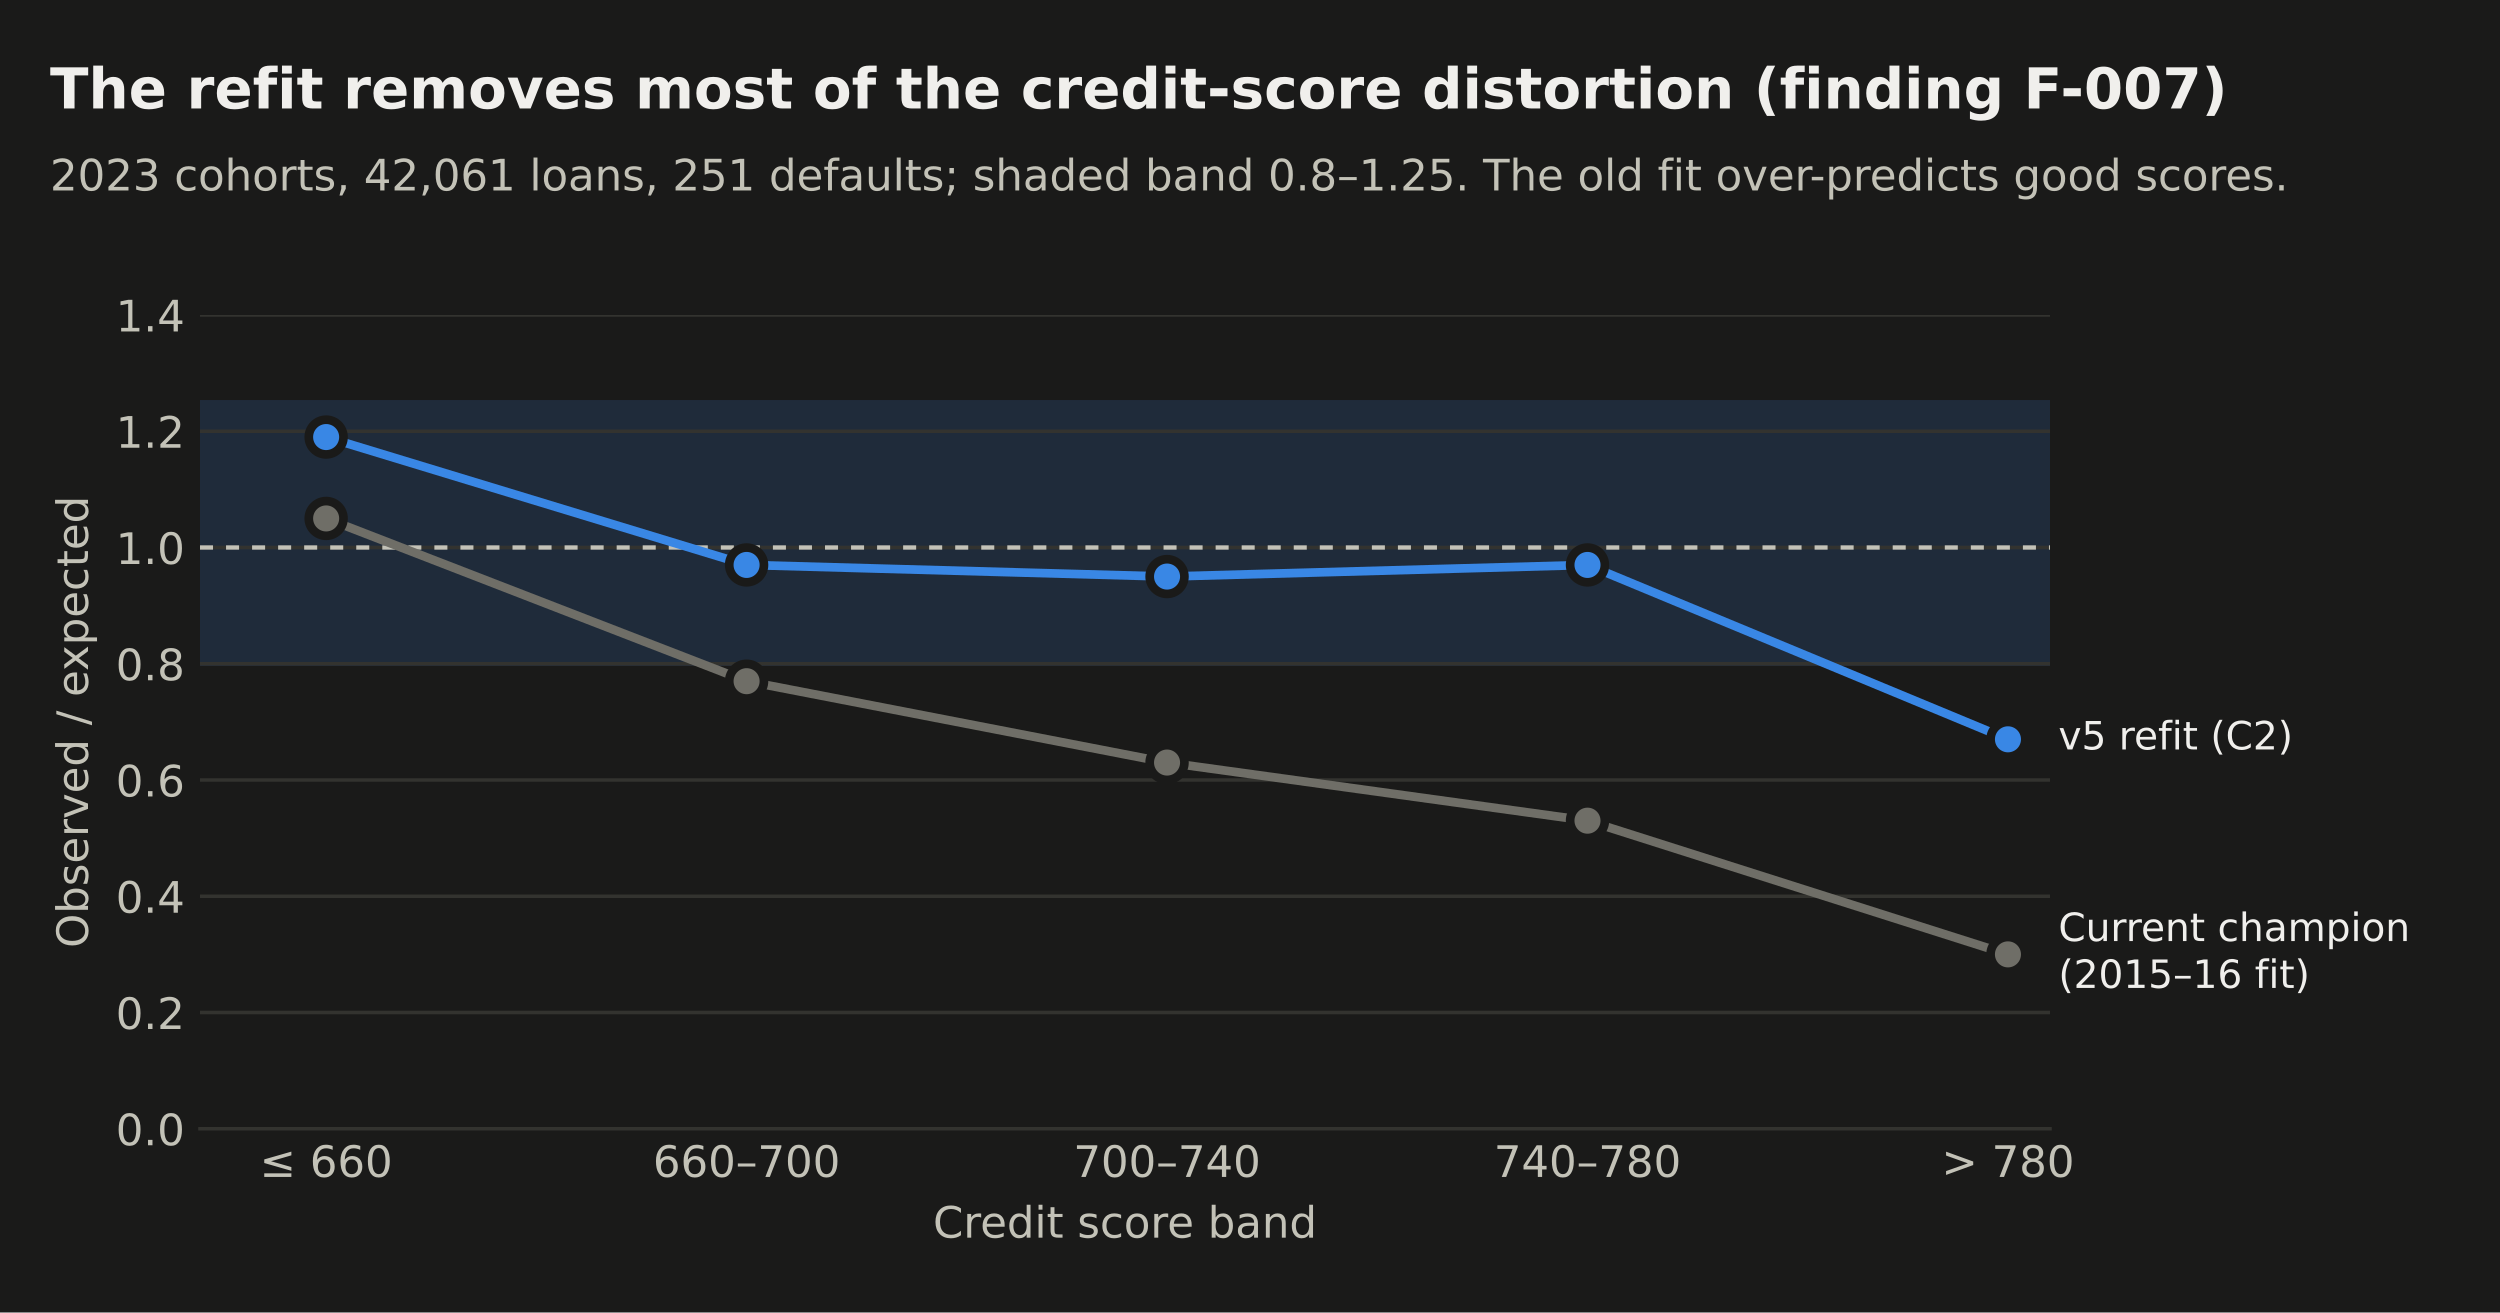
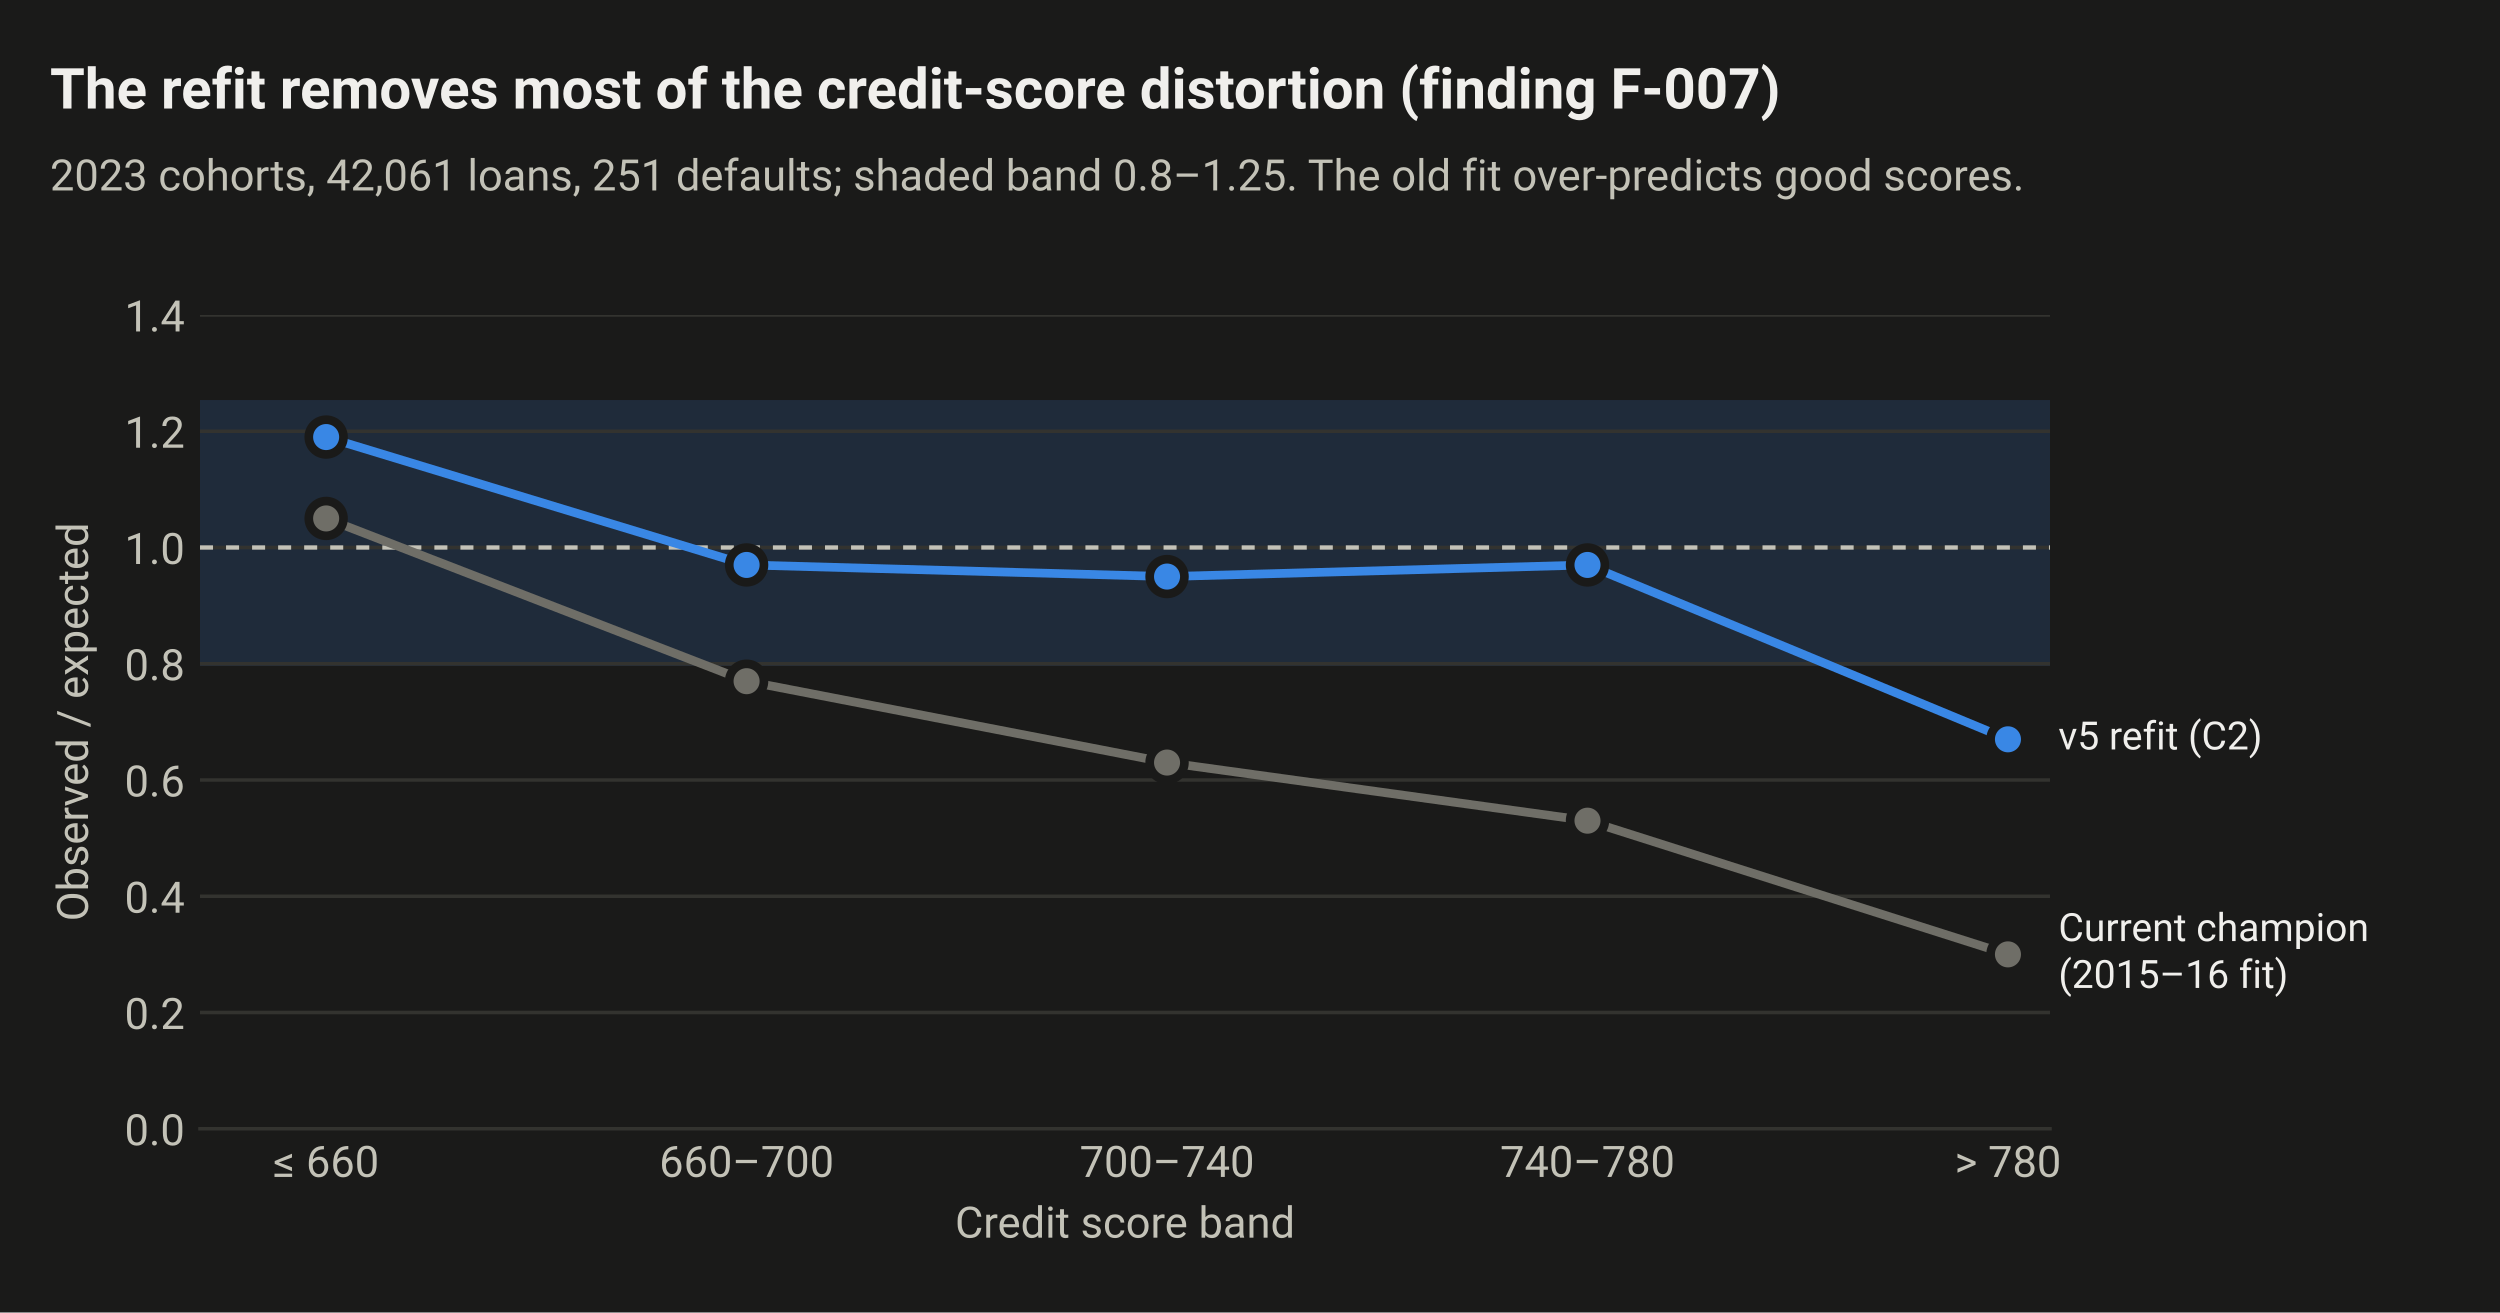
<svg xmlns="http://www.w3.org/2000/svg" xmlns:xlink="http://www.w3.org/1999/xlink" width="576pt" height="302.4pt" viewBox="0 0 576 302.4" version="1.1">
  <defs>
    <style type="text/css">*{stroke-linejoin: round; stroke-linecap: butt}</style>
  </defs>
  <g id="figure_1">
    <g id="patch_1">
      <path d="M 0 302.4  L 576 302.4  L 576 0  L 0 0  z " style="fill: #1a1a19" />
    </g>
    <g id="axes_1">
      <g id="patch_2">
        <path d="M 46.08 260.064  L 472.32 260.064  L 472.32 72.576  L 46.08 72.576  z " style="fill: #1a1a19" />
      </g>
      <g id="patch_3">
-         <path d="M 46.08 152.928  L 472.32 152.928  L 472.32 92.664  L 46.08 92.664  z " clip-path="url(#p5cac7a3156)" style="fill: #1f2b3a; stroke: #1f2b3a; stroke-linejoin: miter" />
+         <path d="M 46.08 152.928  L 472.32 152.928  L 472.32 92.664  L 46.08 92.664  z " clip-path="url(#p2137e1e0a4)" style="fill: #1f2b3a; stroke: #1f2b3a; stroke-linejoin: miter" />
      </g>
      <g id="matplotlib.axis_1">
        <g id="xtick_1">
          <g id="line2d_1" />
          <g id="text_1">
-             <text style="font-size: 10px; font-family: 'DejaVu Sans'; text-anchor: middle; fill: #c3c2b7" x="75.142" y="271.162" transform="rotate(-0 75.14182 271.1617)">≤ 660</text>
+             <text style="font-size: 10px; font-family: system-ui, -apple-system, 'Segoe UI', Roboto, 'Helvetica Neue', Arial, sans-serif; text-anchor: middle; fill: #c3c2b7" x="75.142" y="271.162" transform="rotate(-0 75.14182 271.1617)">≤ 660</text>
          </g>
        </g>
        <g id="xtick_2">
          <g id="line2d_2" />
          <g id="text_2">
-             <text style="font-size: 10px; font-family: 'DejaVu Sans'; text-anchor: middle; fill: #c3c2b7" x="172.015" y="271.162" transform="rotate(-0 172.0145 271.1617)">660–700</text>
+             <text style="font-size: 10px; font-family: system-ui, -apple-system, 'Segoe UI', Roboto, 'Helvetica Neue', Arial, sans-serif; text-anchor: middle; fill: #c3c2b7" x="172.015" y="271.162" transform="rotate(-0 172.0145 271.1617)">660–700</text>
          </g>
        </g>
        <g id="xtick_3">
          <g id="line2d_3" />
          <g id="text_3">
-             <text style="font-size: 10px; font-family: 'DejaVu Sans'; text-anchor: middle; fill: #c3c2b7" x="268.887" y="271.162" transform="rotate(-0 268.8873 271.1617)">700–740</text>
+             <text style="font-size: 10px; font-family: system-ui, -apple-system, 'Segoe UI', Roboto, 'Helvetica Neue', Arial, sans-serif; text-anchor: middle; fill: #c3c2b7" x="268.887" y="271.162" transform="rotate(-0 268.8873 271.1617)">700–740</text>
          </g>
        </g>
        <g id="xtick_4">
          <g id="line2d_4" />
          <g id="text_4">
-             <text style="font-size: 10px; font-family: 'DejaVu Sans'; text-anchor: middle; fill: #c3c2b7" x="365.76" y="271.162" transform="rotate(-0 365.76 271.1617)">740–780</text>
+             <text style="font-size: 10px; font-family: system-ui, -apple-system, 'Segoe UI', Roboto, 'Helvetica Neue', Arial, sans-serif; text-anchor: middle; fill: #c3c2b7" x="365.76" y="271.162" transform="rotate(-0 365.76 271.1617)">740–780</text>
          </g>
        </g>
        <g id="xtick_5">
          <g id="line2d_5" />
          <g id="text_5">
-             <text style="font-size: 10px; font-family: 'DejaVu Sans'; text-anchor: middle; fill: #c3c2b7" x="462.633" y="271.162" transform="rotate(-0 462.6327 271.1617)">&gt; 780</text>
+             <text style="font-size: 10px; font-family: system-ui, -apple-system, 'Segoe UI', Roboto, 'Helvetica Neue', Arial, sans-serif; text-anchor: middle; fill: #c3c2b7" x="462.633" y="271.162" transform="rotate(-0 462.6327 271.1617)">&gt; 780</text>
          </g>
        </g>
        <g id="text_6">
-           <text style="font-size: 10px; font-family: 'DejaVu Sans'; text-anchor: middle; fill: #c3c2b7" x="259.2" y="285.162" transform="rotate(-0 259.2 285.1624)">Credit score band</text>
+           <text style="font-size: 10px; font-family: system-ui, -apple-system, 'Segoe UI', Roboto, 'Helvetica Neue', Arial, sans-serif; text-anchor: middle; fill: #c3c2b7" x="259.2" y="285.162" transform="rotate(-0 259.2 285.1624)">Credit score band</text>
        </g>
      </g>
      <g id="matplotlib.axis_2">
        <g id="ytick_1">
          <g id="line2d_6">
-             <path d="M 46.08 260.064  L 472.32 260.064  " clip-path="url(#p5cac7a3156)" style="fill: none; stroke: #33332f; stroke-width: 0.8; stroke-linecap: square" />
+             <path d="M 46.08 260.064  L 472.32 260.064  " clip-path="url(#p2137e1e0a4)" style="fill: none; stroke: #33332f; stroke-width: 0.8; stroke-linecap: square" />
          </g>
          <g id="line2d_7" />
          <g id="text_7">
-             <text style="font-size: 10px; font-family: 'DejaVu Sans'; text-anchor: end; fill: #c3c2b7" x="42.58" y="263.863" transform="rotate(-0 42.58 263.8628)">0.0</text>
+             <text style="font-size: 10px; font-family: system-ui, -apple-system, 'Segoe UI', Roboto, 'Helvetica Neue', Arial, sans-serif; text-anchor: end; fill: #c3c2b7" x="42.58" y="263.863" transform="rotate(-0 42.58 263.8628)">0.0</text>
          </g>
        </g>
        <g id="ytick_2">
          <g id="line2d_8">
-             <path d="M 46.08 233.28  L 472.32 233.28  " clip-path="url(#p5cac7a3156)" style="fill: none; stroke: #33332f; stroke-width: 0.8; stroke-linecap: square" />
+             <path d="M 46.08 233.28  L 472.32 233.28  " clip-path="url(#p2137e1e0a4)" style="fill: none; stroke: #33332f; stroke-width: 0.8; stroke-linecap: square" />
          </g>
          <g id="line2d_9" />
          <g id="text_8">
-             <text style="font-size: 10px; font-family: 'DejaVu Sans'; text-anchor: end; fill: #c3c2b7" x="42.58" y="237.079" transform="rotate(-0 42.58 237.0788)">0.2</text>
+             <text style="font-size: 10px; font-family: system-ui, -apple-system, 'Segoe UI', Roboto, 'Helvetica Neue', Arial, sans-serif; text-anchor: end; fill: #c3c2b7" x="42.58" y="237.079" transform="rotate(-0 42.58 237.0788)">0.2</text>
          </g>
        </g>
        <g id="ytick_3">
          <g id="line2d_10">
-             <path d="M 46.08 206.496  L 472.32 206.496  " clip-path="url(#p5cac7a3156)" style="fill: none; stroke: #33332f; stroke-width: 0.8; stroke-linecap: square" />
+             <path d="M 46.08 206.496  L 472.32 206.496  " clip-path="url(#p2137e1e0a4)" style="fill: none; stroke: #33332f; stroke-width: 0.8; stroke-linecap: square" />
          </g>
          <g id="line2d_11" />
          <g id="text_9">
-             <text style="font-size: 10px; font-family: 'DejaVu Sans'; text-anchor: end; fill: #c3c2b7" x="42.58" y="210.295" transform="rotate(-0 42.58 210.2948)">0.4</text>
+             <text style="font-size: 10px; font-family: system-ui, -apple-system, 'Segoe UI', Roboto, 'Helvetica Neue', Arial, sans-serif; text-anchor: end; fill: #c3c2b7" x="42.58" y="210.295" transform="rotate(-0 42.58 210.2948)">0.4</text>
          </g>
        </g>
        <g id="ytick_4">
          <g id="line2d_12">
-             <path d="M 46.08 179.712  L 472.32 179.712  " clip-path="url(#p5cac7a3156)" style="fill: none; stroke: #33332f; stroke-width: 0.8; stroke-linecap: square" />
+             <path d="M 46.08 179.712  L 472.32 179.712  " clip-path="url(#p2137e1e0a4)" style="fill: none; stroke: #33332f; stroke-width: 0.8; stroke-linecap: square" />
          </g>
          <g id="line2d_13" />
          <g id="text_10">
-             <text style="font-size: 10px; font-family: 'DejaVu Sans'; text-anchor: end; fill: #c3c2b7" x="42.58" y="183.511" transform="rotate(-0 42.58 183.5108)">0.6</text>
+             <text style="font-size: 10px; font-family: system-ui, -apple-system, 'Segoe UI', Roboto, 'Helvetica Neue', Arial, sans-serif; text-anchor: end; fill: #c3c2b7" x="42.58" y="183.511" transform="rotate(-0 42.58 183.5108)">0.6</text>
          </g>
        </g>
        <g id="ytick_5">
          <g id="line2d_14">
-             <path d="M 46.08 152.928  L 472.32 152.928  " clip-path="url(#p5cac7a3156)" style="fill: none; stroke: #33332f; stroke-width: 0.8; stroke-linecap: square" />
+             <path d="M 46.08 152.928  L 472.32 152.928  " clip-path="url(#p2137e1e0a4)" style="fill: none; stroke: #33332f; stroke-width: 0.8; stroke-linecap: square" />
          </g>
          <g id="line2d_15" />
          <g id="text_11">
-             <text style="font-size: 10px; font-family: 'DejaVu Sans'; text-anchor: end; fill: #c3c2b7" x="42.58" y="156.727" transform="rotate(-0 42.58 156.7268)">0.8</text>
+             <text style="font-size: 10px; font-family: system-ui, -apple-system, 'Segoe UI', Roboto, 'Helvetica Neue', Arial, sans-serif; text-anchor: end; fill: #c3c2b7" x="42.58" y="156.727" transform="rotate(-0 42.58 156.7268)">0.8</text>
          </g>
        </g>
        <g id="ytick_6">
          <g id="line2d_16">
-             <path d="M 46.08 126.144  L 472.32 126.144  " clip-path="url(#p5cac7a3156)" style="fill: none; stroke: #33332f; stroke-width: 0.8; stroke-linecap: square" />
+             <path d="M 46.08 126.144  L 472.32 126.144  " clip-path="url(#p2137e1e0a4)" style="fill: none; stroke: #33332f; stroke-width: 0.8; stroke-linecap: square" />
          </g>
          <g id="line2d_17" />
          <g id="text_12">
-             <text style="font-size: 10px; font-family: 'DejaVu Sans'; text-anchor: end; fill: #c3c2b7" x="42.58" y="129.943" transform="rotate(-0 42.58 129.9428)">1.0</text>
+             <text style="font-size: 10px; font-family: system-ui, -apple-system, 'Segoe UI', Roboto, 'Helvetica Neue', Arial, sans-serif; text-anchor: end; fill: #c3c2b7" x="42.58" y="129.943" transform="rotate(-0 42.58 129.9428)">1.0</text>
          </g>
        </g>
        <g id="ytick_7">
          <g id="line2d_18">
-             <path d="M 46.08 99.36  L 472.32 99.36  " clip-path="url(#p5cac7a3156)" style="fill: none; stroke: #33332f; stroke-width: 0.8; stroke-linecap: square" />
+             <path d="M 46.08 99.36  L 472.32 99.36  " clip-path="url(#p2137e1e0a4)" style="fill: none; stroke: #33332f; stroke-width: 0.8; stroke-linecap: square" />
          </g>
          <g id="line2d_19" />
          <g id="text_13">
-             <text style="font-size: 10px; font-family: 'DejaVu Sans'; text-anchor: end; fill: #c3c2b7" x="42.58" y="103.159" transform="rotate(-0 42.58 103.1588)">1.2</text>
+             <text style="font-size: 10px; font-family: system-ui, -apple-system, 'Segoe UI', Roboto, 'Helvetica Neue', Arial, sans-serif; text-anchor: end; fill: #c3c2b7" x="42.58" y="103.159" transform="rotate(-0 42.58 103.1588)">1.2</text>
          </g>
        </g>
        <g id="ytick_8">
          <g id="line2d_20">
-             <path d="M 46.08 72.576  L 472.32 72.576  " clip-path="url(#p5cac7a3156)" style="fill: none; stroke: #33332f; stroke-width: 0.8; stroke-linecap: square" />
+             <path d="M 46.08 72.576  L 472.32 72.576  " clip-path="url(#p2137e1e0a4)" style="fill: none; stroke: #33332f; stroke-width: 0.8; stroke-linecap: square" />
          </g>
          <g id="line2d_21" />
          <g id="text_14">
-             <text style="font-size: 10px; font-family: 'DejaVu Sans'; text-anchor: end; fill: #c3c2b7" x="42.58" y="76.375" transform="rotate(-0 42.58 76.37483)">1.4</text>
+             <text style="font-size: 10px; font-family: system-ui, -apple-system, 'Segoe UI', Roboto, 'Helvetica Neue', Arial, sans-serif; text-anchor: end; fill: #c3c2b7" x="42.58" y="76.375" transform="rotate(-0 42.58 76.37483)">1.4</text>
          </g>
        </g>
        <g id="text_15">
-           <text style="font-size: 10px; font-family: 'DejaVu Sans'; text-anchor: middle; fill: #c3c2b7" x="20.275" y="166.32" transform="rotate(-90 20.27453 166.32)">Observed / expected</text>
+           <text style="font-size: 10px; font-family: system-ui, -apple-system, 'Segoe UI', Roboto, 'Helvetica Neue', Arial, sans-serif; text-anchor: middle; fill: #c3c2b7" x="20.275" y="166.32" transform="rotate(-90 20.27453 166.32)">Observed / expected</text>
        </g>
      </g>
      <g id="line2d_22">
-         <path d="M 46.08 126.144  L 472.32 126.144  " clip-path="url(#p5cac7a3156)" style="fill: none; stroke-dasharray: 3,3; stroke-dashoffset: 0; stroke: #c3c2b7" />
+         <path d="M 46.08 126.144  L 472.32 126.144  " clip-path="url(#p2137e1e0a4)" style="fill: none; stroke-dasharray: 3,3; stroke-dashoffset: 0; stroke: #c3c2b7" />
      </g>
      <g id="line2d_23">
-         <path d="M 75.142 119.448  L 172.015 156.946  L 268.887 175.694  L 365.76 189.086  L 462.633 219.888  " clip-path="url(#p5cac7a3156)" style="fill: none; stroke: #6f6e67; stroke-width: 2; stroke-linecap: square" />
+         <path d="M 75.142 119.448  L 172.015 156.946  L 268.887 175.694  L 365.76 189.086  L 462.633 219.888  " clip-path="url(#p2137e1e0a4)" style="fill: none; stroke: #6f6e67; stroke-width: 2; stroke-linecap: square" />
        <defs>
-           <path id="mffd8edd0fd" d="M 0 4  C 1.061 4 2.078 3.579 2.828 2.828  C 3.579 2.078 4 1.061 4 0  C 4 -1.061 3.579 -2.078 2.828 -2.828  C 2.078 -3.579 1.061 -4 0 -4  C -1.061 -4 -2.078 -3.579 -2.828 -2.828  C -3.579 -2.078 -4 -1.061 -4 0  C -4 1.061 -3.579 2.078 -2.828 2.828  C -2.078 3.579 -1.061 4 0 4  z " style="stroke: #1a1a19; stroke-width: 2" />
+           <path id="mb73e0b844e" d="M 0 4  C 1.061 4 2.078 3.579 2.828 2.828  C 3.579 2.078 4 1.061 4 0  C 4 -1.061 3.579 -2.078 2.828 -2.828  C 2.078 -3.579 1.061 -4 0 -4  C -1.061 -4 -2.078 -3.579 -2.828 -2.828  C -3.579 -2.078 -4 -1.061 -4 0  C -4 1.061 -3.579 2.078 -2.828 2.828  C -2.078 3.579 -1.061 4 0 4  z " style="stroke: #1a1a19; stroke-width: 2" />
        </defs>
-         <g clip-path="url(#p5cac7a3156)">
-           <use xlink:href="#mffd8edd0fd" x="75.142" y="119.448" style="fill: #6f6e67; stroke: #1a1a19; stroke-width: 2" />
-           <use xlink:href="#mffd8edd0fd" x="172.015" y="156.946" style="fill: #6f6e67; stroke: #1a1a19; stroke-width: 2" />
-           <use xlink:href="#mffd8edd0fd" x="268.887" y="175.694" style="fill: #6f6e67; stroke: #1a1a19; stroke-width: 2" />
-           <use xlink:href="#mffd8edd0fd" x="365.76" y="189.086" style="fill: #6f6e67; stroke: #1a1a19; stroke-width: 2" />
-           <use xlink:href="#mffd8edd0fd" x="462.633" y="219.888" style="fill: #6f6e67; stroke: #1a1a19; stroke-width: 2" />
+         <g clip-path="url(#p2137e1e0a4)">
+           <use xlink:href="#mb73e0b844e" x="75.142" y="119.448" style="fill: #6f6e67; stroke: #1a1a19; stroke-width: 2" />
+           <use xlink:href="#mb73e0b844e" x="172.015" y="156.946" style="fill: #6f6e67; stroke: #1a1a19; stroke-width: 2" />
+           <use xlink:href="#mb73e0b844e" x="268.887" y="175.694" style="fill: #6f6e67; stroke: #1a1a19; stroke-width: 2" />
+           <use xlink:href="#mb73e0b844e" x="365.76" y="189.086" style="fill: #6f6e67; stroke: #1a1a19; stroke-width: 2" />
+           <use xlink:href="#mb73e0b844e" x="462.633" y="219.888" style="fill: #6f6e67; stroke: #1a1a19; stroke-width: 2" />
        </g>
      </g>
      <g id="line2d_24">
-         <path d="M 75.142 100.699  L 172.015 130.162  L 268.887 132.84  L 365.76 130.162  L 462.633 170.338  " clip-path="url(#p5cac7a3156)" style="fill: none; stroke: #3987e5; stroke-width: 2; stroke-linecap: square" />
+         <path d="M 75.142 100.699  L 172.015 130.162  L 268.887 132.84  L 365.76 130.162  L 462.633 170.338  " clip-path="url(#p2137e1e0a4)" style="fill: none; stroke: #3987e5; stroke-width: 2; stroke-linecap: square" />
        <defs>
-           <path id="m00639e65bb" d="M 0 4  C 1.061 4 2.078 3.579 2.828 2.828  C 3.579 2.078 4 1.061 4 0  C 4 -1.061 3.579 -2.078 2.828 -2.828  C 2.078 -3.579 1.061 -4 0 -4  C -1.061 -4 -2.078 -3.579 -2.828 -2.828  C -3.579 -2.078 -4 -1.061 -4 0  C -4 1.061 -3.579 2.078 -2.828 2.828  C -2.078 3.579 -1.061 4 0 4  z " style="stroke: #1a1a19; stroke-width: 2" />
+           <path id="m79c4c0173b" d="M 0 4  C 1.061 4 2.078 3.579 2.828 2.828  C 3.579 2.078 4 1.061 4 0  C 4 -1.061 3.579 -2.078 2.828 -2.828  C 2.078 -3.579 1.061 -4 0 -4  C -1.061 -4 -2.078 -3.579 -2.828 -2.828  C -3.579 -2.078 -4 -1.061 -4 0  C -4 1.061 -3.579 2.078 -2.828 2.828  C -2.078 3.579 -1.061 4 0 4  z " style="stroke: #1a1a19; stroke-width: 2" />
        </defs>
-         <g clip-path="url(#p5cac7a3156)">
-           <use xlink:href="#m00639e65bb" x="75.142" y="100.699" style="fill: #3987e5; stroke: #1a1a19; stroke-width: 2" />
-           <use xlink:href="#m00639e65bb" x="172.015" y="130.162" style="fill: #3987e5; stroke: #1a1a19; stroke-width: 2" />
-           <use xlink:href="#m00639e65bb" x="268.887" y="132.84" style="fill: #3987e5; stroke: #1a1a19; stroke-width: 2" />
-           <use xlink:href="#m00639e65bb" x="365.76" y="130.162" style="fill: #3987e5; stroke: #1a1a19; stroke-width: 2" />
-           <use xlink:href="#m00639e65bb" x="462.633" y="170.338" style="fill: #3987e5; stroke: #1a1a19; stroke-width: 2" />
+         <g clip-path="url(#p2137e1e0a4)">
+           <use xlink:href="#m79c4c0173b" x="75.142" y="100.699" style="fill: #3987e5; stroke: #1a1a19; stroke-width: 2" />
+           <use xlink:href="#m79c4c0173b" x="172.015" y="130.162" style="fill: #3987e5; stroke: #1a1a19; stroke-width: 2" />
+           <use xlink:href="#m79c4c0173b" x="268.887" y="132.84" style="fill: #3987e5; stroke: #1a1a19; stroke-width: 2" />
+           <use xlink:href="#m79c4c0173b" x="365.76" y="130.162" style="fill: #3987e5; stroke: #1a1a19; stroke-width: 2" />
+           <use xlink:href="#m79c4c0173b" x="462.633" y="170.338" style="fill: #3987e5; stroke: #1a1a19; stroke-width: 2" />
        </g>
      </g>
      <g id="patch_4">
        <path d="M 46.08 260.064  L 472.32 260.064  " style="fill: none; stroke: #33332f; stroke-width: 0.8; stroke-linejoin: miter; stroke-linecap: square" />
      </g>
      <g id="text_16">
-         <text style="font-size: 9px; font-family: 'DejaVu Sans'; fill: #f0efec" transform="translate(474.2575 216.825)">Current champion</text>
-         <text style="font-size: 9px; font-family: 'DejaVu Sans'; fill: #f0efec" transform="translate(474.2575 227.6275)">(2015–16 fit)</text>
+         <text style="font-size: 9px; font-family: system-ui, -apple-system, 'Segoe UI', Roboto, 'Helvetica Neue', Arial, sans-serif; fill: #f0efec" transform="translate(474.2575 216.825)">Current champion</text>
+         <text style="font-size: 9px; font-family: system-ui, -apple-system, 'Segoe UI', Roboto, 'Helvetica Neue', Arial, sans-serif; fill: #f0efec" transform="translate(474.2575 227.6275)">(2015–16 fit)</text>
      </g>
      <g id="text_17">
-         <text style="font-size: 9px; font-family: 'DejaVu Sans'; text-anchor: start; fill: #f0efec" x="474.257" y="172.676" transform="rotate(-0 474.2575 172.6758)">v5 refit (C2)</text>
+         <text style="font-size: 9px; font-family: system-ui, -apple-system, 'Segoe UI', Roboto, 'Helvetica Neue', Arial, sans-serif; text-anchor: start; fill: #f0efec" x="474.257" y="172.676" transform="rotate(-0 474.2575 172.6758)">v5 refit (C2)</text>
      </g>
    </g>
    <g id="text_18">
-       <text style="font-weight: 700; font-size: 13px; font-family: 'DejaVu Sans'; text-anchor: start; fill: #f0efec" x="11.52" y="24.998" transform="rotate(-0 11.52 24.99797)">The refit removes most of the credit-score distortion (finding F-007)</text>
+       <text style="font-weight: 700; font-size: 13px; font-family: system-ui, -apple-system, 'Segoe UI', Roboto, 'Helvetica Neue', Arial, sans-serif; text-anchor: start; fill: #f0efec" x="11.52" y="24.998" transform="rotate(-0 11.52 24.99797)">The refit removes most of the credit-score distortion (finding F-007)</text>
    </g>
    <g id="text_19">
-       <text style="font-size: 10px; font-family: 'DejaVu Sans'; text-anchor: start; fill: #c3c2b7" x="11.52" y="43.886" transform="rotate(-0 11.52 43.88644)">2023 cohorts, 42,061 loans, 251 defaults; shaded band 0.8–1.25. The old fit over-predicts good scores.</text>
+       <text style="font-size: 10px; font-family: system-ui, -apple-system, 'Segoe UI', Roboto, 'Helvetica Neue', Arial, sans-serif; text-anchor: start; fill: #c3c2b7" x="11.52" y="43.886" transform="rotate(-0 11.52 43.88644)">2023 cohorts, 42,061 loans, 251 defaults; shaded band 0.8–1.25. The old fit over-predicts good scores.</text>
    </g>
  </g>
  <defs>
-     <clipPath id="p5cac7a3156">
+     <clipPath id="p2137e1e0a4">
      <rect x="46.08" y="72.576" width="426.24" height="187.488" />
    </clipPath>
  </defs>
</svg>
